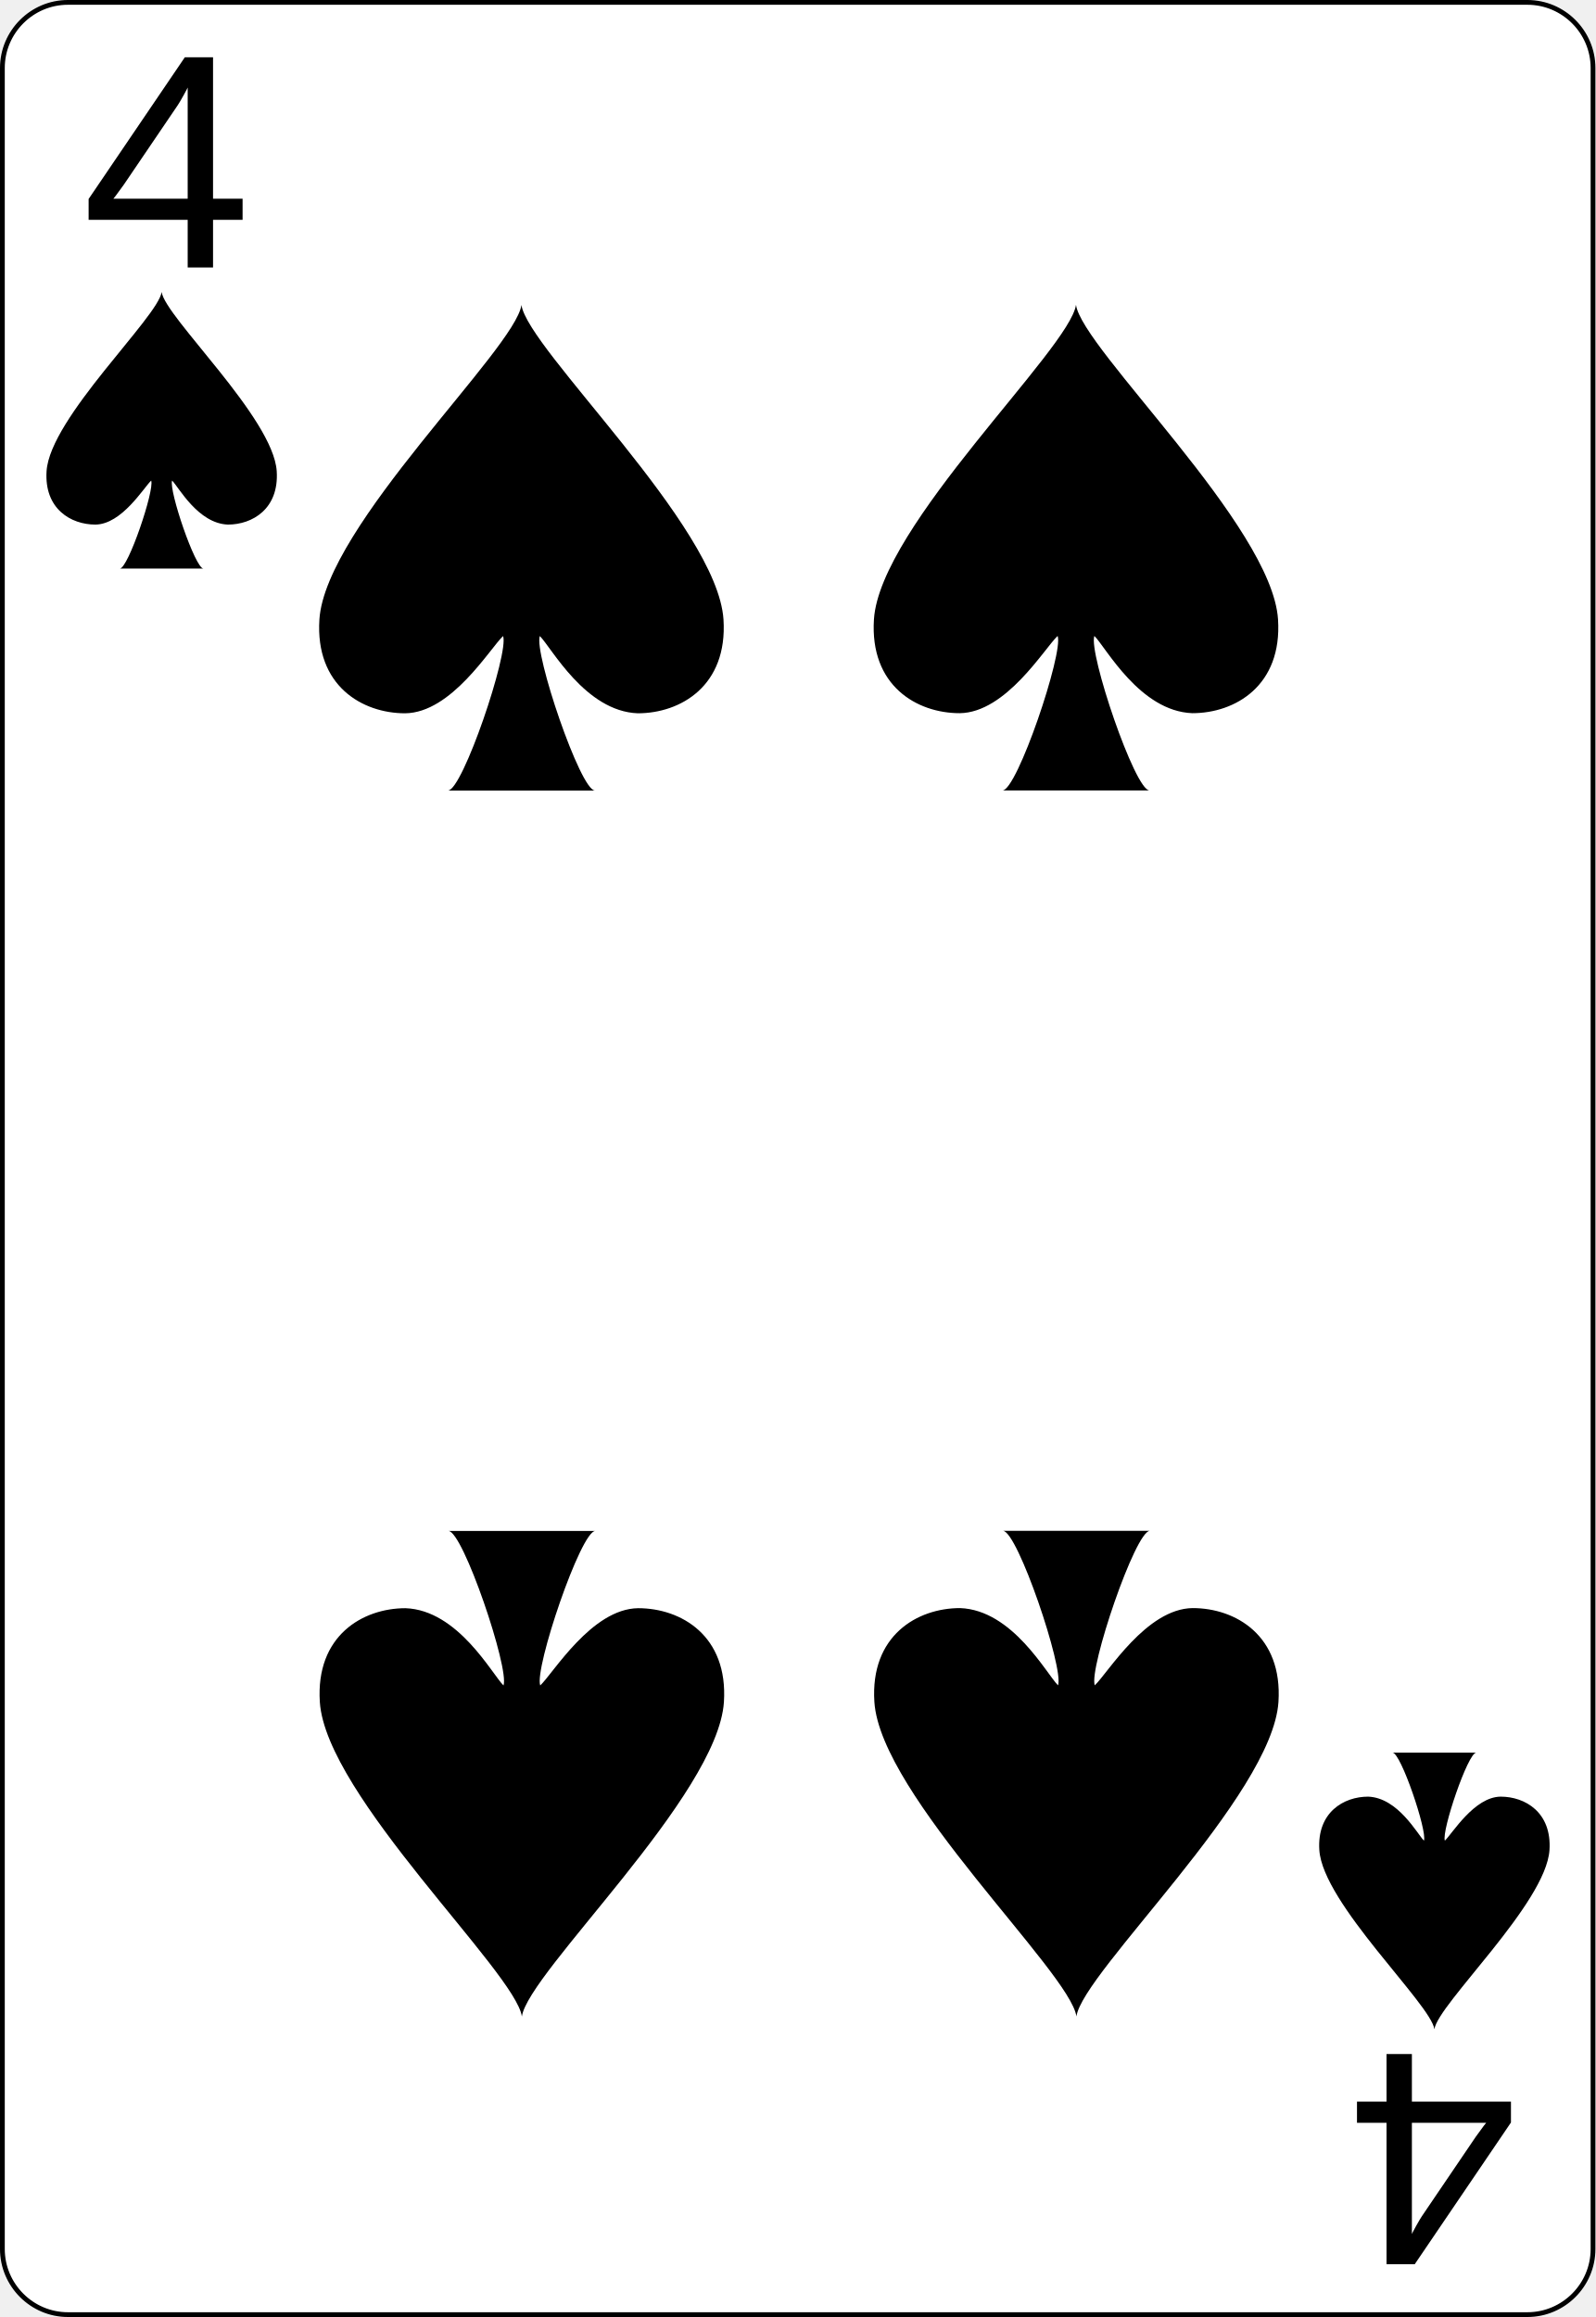
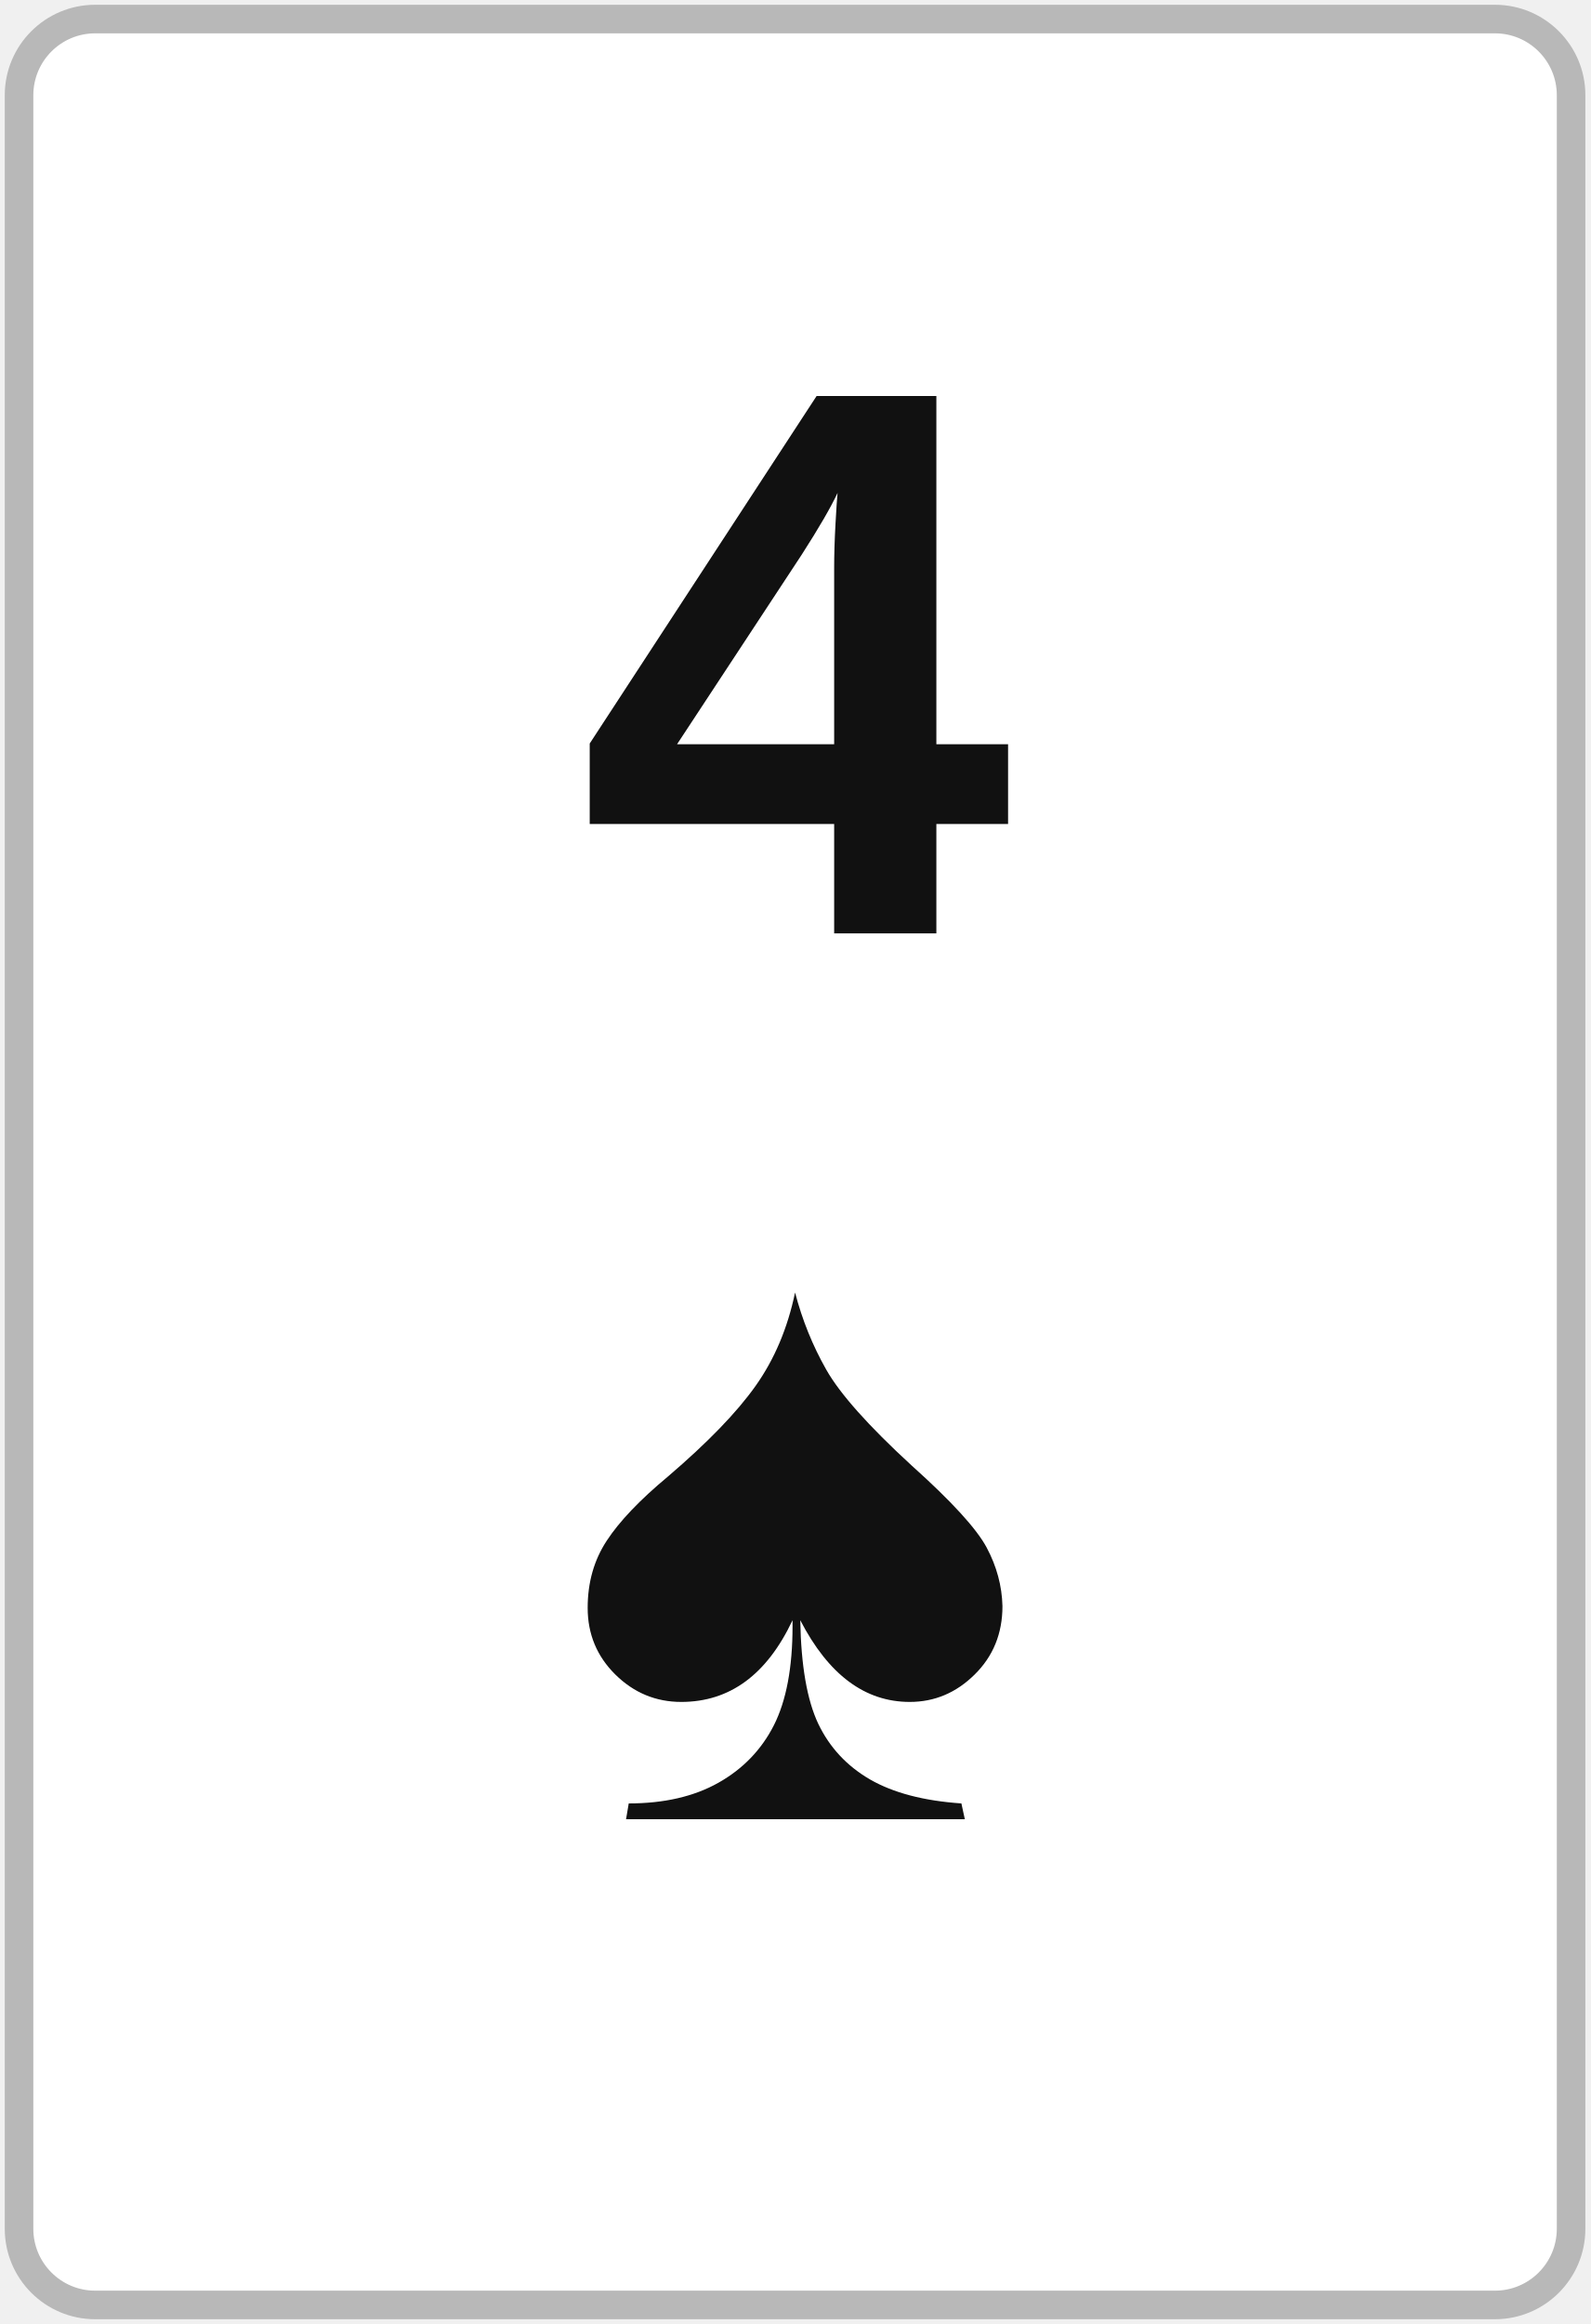
- <svg xmlns="http://www.w3.org/2000/svg" width="167.087pt" height="242.667pt" viewBox="0 0 167.087 242.667" xml:space="preserve" id="svg2" version="1.1">
-   <defs id="defs41" />
-   <g id="Layer_x0020_1" style="fill-rule:nonzero;clip-rule:nonzero;stroke:#000000;stroke-miterlimit:4;">
-     <path style="fill:#FFFFFF;stroke-width:0.5;" d="M166.837,235.548c0,3.777-3.087,6.869-6.871,6.869H7.111c-3.775,0-6.861-3.092-6.861-6.869V7.12C0.25,3.343,3.336,0.25,7.111,0.25h152.855    c3.784,0,6.871,3.093,6.871,6.87v228.428z" id="path5" />
-     <g style="stroke:none;" id="g7">
-       <g id="g9">
- 				
- 			</g>
-     </g>
-     <g id="g15">
- 			
- 		</g>
-     <g id="g19">
- 			
- 		</g>
-     <g style="stroke:none;" id="g23">
-       <g id="g25">
- 				
- 			</g>
-     </g>
-     <g style="stroke:none;" id="g31">
-       <g id="g33">
- 				
- 			</g>
-     </g>
-   </g>
-   <text xml:space="preserve" style="font-size:32px;font-style:normal;font-weight:normal;line-height:125%;letter-spacing:0px;word-spacing:0px;fill:#000000;fill-opacity:1;stroke:none;font-family:Bitstream Vera Sans" x="8.547" y="28.013" id="text3788">
-     <tspan id="tspan3790" x="8.547" y="28.013" style="font-style:normal;font-variant:normal;font-weight:normal;font-stretch:normal;font-family:Arial;-inkscape-font-specification:Arial">4</tspan>
-   </text>
-   <g transform="matrix(1.508595,0,0,1.379325,16.92904,45.0659)" id="layer1-7">
-     <path id="sl" d="M 7.989,3.103 C 7.747,-0.954 0.242,-8.59 0,-10.5 c -0.242,1.909 -7.747,9.545 -7.989,13.603 -0.169,2.868 1.695,4.057 3.39,4.057 1.835,-0.022 3.351,-2.801 3.873,-3.341 0.242,0.716 -1.603,6.682 -2.179,6.682 l 5.811,0 C 2.33,10.501 0.485,4.535 0.727,3.819 1.184,4.315 2.524,7.077 4.601,7.16 6.295,7.159 8.158,5.971 7.989,3.103 z" style="fill:#000000" />
-   </g>
-   <g transform="matrix(2.648679,0,0,2.421718,54.61089,57.36599)" id="layer1-7-88">
-     <path id="sl-4" d="M 7.989,3.103 C 7.747,-0.954 0.242,-8.59 0,-10.5 c -0.242,1.909 -7.747,9.545 -7.989,13.603 -0.169,2.868 1.695,4.057 3.39,4.057 1.835,-0.022 3.351,-2.801 3.873,-3.341 0.242,0.716 -1.603,6.682 -2.179,6.682 l 5.811,0 C 2.33,10.501 0.485,4.535 0.727,3.819 1.184,4.315 2.524,7.077 4.601,7.16 6.295,7.159 8.158,5.971 7.989,3.103 z" style="fill:#000000" />
-   </g>
-   <text xml:space="preserve" style="font-size:32px;font-style:normal;font-weight:normal;line-height:125%;letter-spacing:0px;word-spacing:0px;fill:#000000;fill-opacity:1;stroke:none;font-family:Bitstream Vera Sans" x="-158.978" y="-215.124" id="text3788-7" transform="scale(-1,-1)">
-     <tspan id="tspan3790-6" x="-158.978" y="-215.124" style="font-style:normal;font-variant:normal;font-weight:normal;font-stretch:normal;font-family:Arial;-inkscape-font-specification:Arial">4</tspan>
-   </text>
-   <g transform="matrix(-1.508595,0,0,-1.379325,150.2251,198.0441)" id="layer1-7-3">
-     <path id="sl-1" d="M 7.989,3.103 C 7.747,-0.954 0.242,-8.59 0,-10.5 c -0.242,1.909 -7.747,9.545 -7.989,13.603 -0.169,2.868 1.695,4.057 3.39,4.057 1.835,-0.022 3.351,-2.801 3.873,-3.341 0.242,0.716 -1.603,6.682 -2.179,6.682 l 5.811,0 C 2.33,10.501 0.485,4.535 0.727,3.819 1.184,4.315 2.524,7.077 4.601,7.16 6.295,7.159 8.158,5.971 7.989,3.103 z" style="fill:#000000" />
-   </g>
-   <g transform="matrix(-2.648679,0,0,-2.421718,54.65613,185.7713)" id="layer1-7-88-7">
-     <path id="sl-4-5" d="M 7.989,3.103 C 7.747,-0.954 0.242,-8.59 0,-10.5 c -0.242,1.909 -7.747,9.545 -7.989,13.603 -0.169,2.868 1.695,4.057 3.39,4.057 1.835,-0.022 3.351,-2.801 3.873,-3.341 0.242,0.716 -1.603,6.682 -2.179,6.682 l 5.811,0 C 2.33,10.501 0.485,4.535 0.727,3.819 1.184,4.315 2.524,7.077 4.601,7.16 6.295,7.159 8.158,5.971 7.989,3.103 z" style="fill:#000000" />
-   </g>
-   <g transform="matrix(2.648679,0,0,2.421718,112.688,57.35436)" id="layer1-7-88-1">
-     <path id="sl-4-4" d="M 7.989,3.103 C 7.747,-0.954 0.242,-8.59 0,-10.5 c -0.242,1.909 -7.747,9.545 -7.989,13.603 -0.169,2.868 1.695,4.057 3.39,4.057 1.835,-0.022 3.351,-2.801 3.873,-3.341 0.242,0.716 -1.603,6.682 -2.179,6.682 l 5.811,0 C 2.33,10.501 0.485,4.535 0.727,3.819 1.184,4.315 2.524,7.077 4.601,7.16 6.295,7.159 8.158,5.971 7.989,3.103 z" style="fill:#000000" />
-   </g>
-   <g transform="matrix(-2.648679,0,0,-2.421718,112.7332,185.7597)" id="layer1-7-88-7-9">
-     <path id="sl-4-5-2" d="M 7.989,3.103 C 7.747,-0.954 0.242,-8.59 0,-10.5 c -0.242,1.909 -7.747,9.545 -7.989,13.603 -0.169,2.868 1.695,4.057 3.39,4.057 1.835,-0.022 3.351,-2.801 3.873,-3.341 0.242,0.716 -1.603,6.682 -2.179,6.682 l 5.811,0 C 2.33,10.501 0.485,4.535 0.727,3.819 1.184,4.315 2.524,7.077 4.601,7.16 6.295,7.159 8.158,5.971 7.989,3.103 z" style="fill:#000000" />
-   </g>
+ <svg xmlns="http://www.w3.org/2000/svg" width="167" height="244" viewBox="0 0 167 244">
+   <rect x="2" y="2" width="163" height="240" rx="8" ry="8" fill="#ffffff" stroke="#b8b8b8" stroke-width="3" />
+   <text x="83.5" y="98" text-anchor="middle" font-family="Arial, Helvetica, sans-serif" font-size="82" font-weight="700" fill="#111111">4</text>
+   <text x="83.5" y="191" text-anchor="middle" font-family="Arial, Helvetica, sans-serif" font-size="92" font-weight="700" fill="#111111">♠</text>
</svg>
